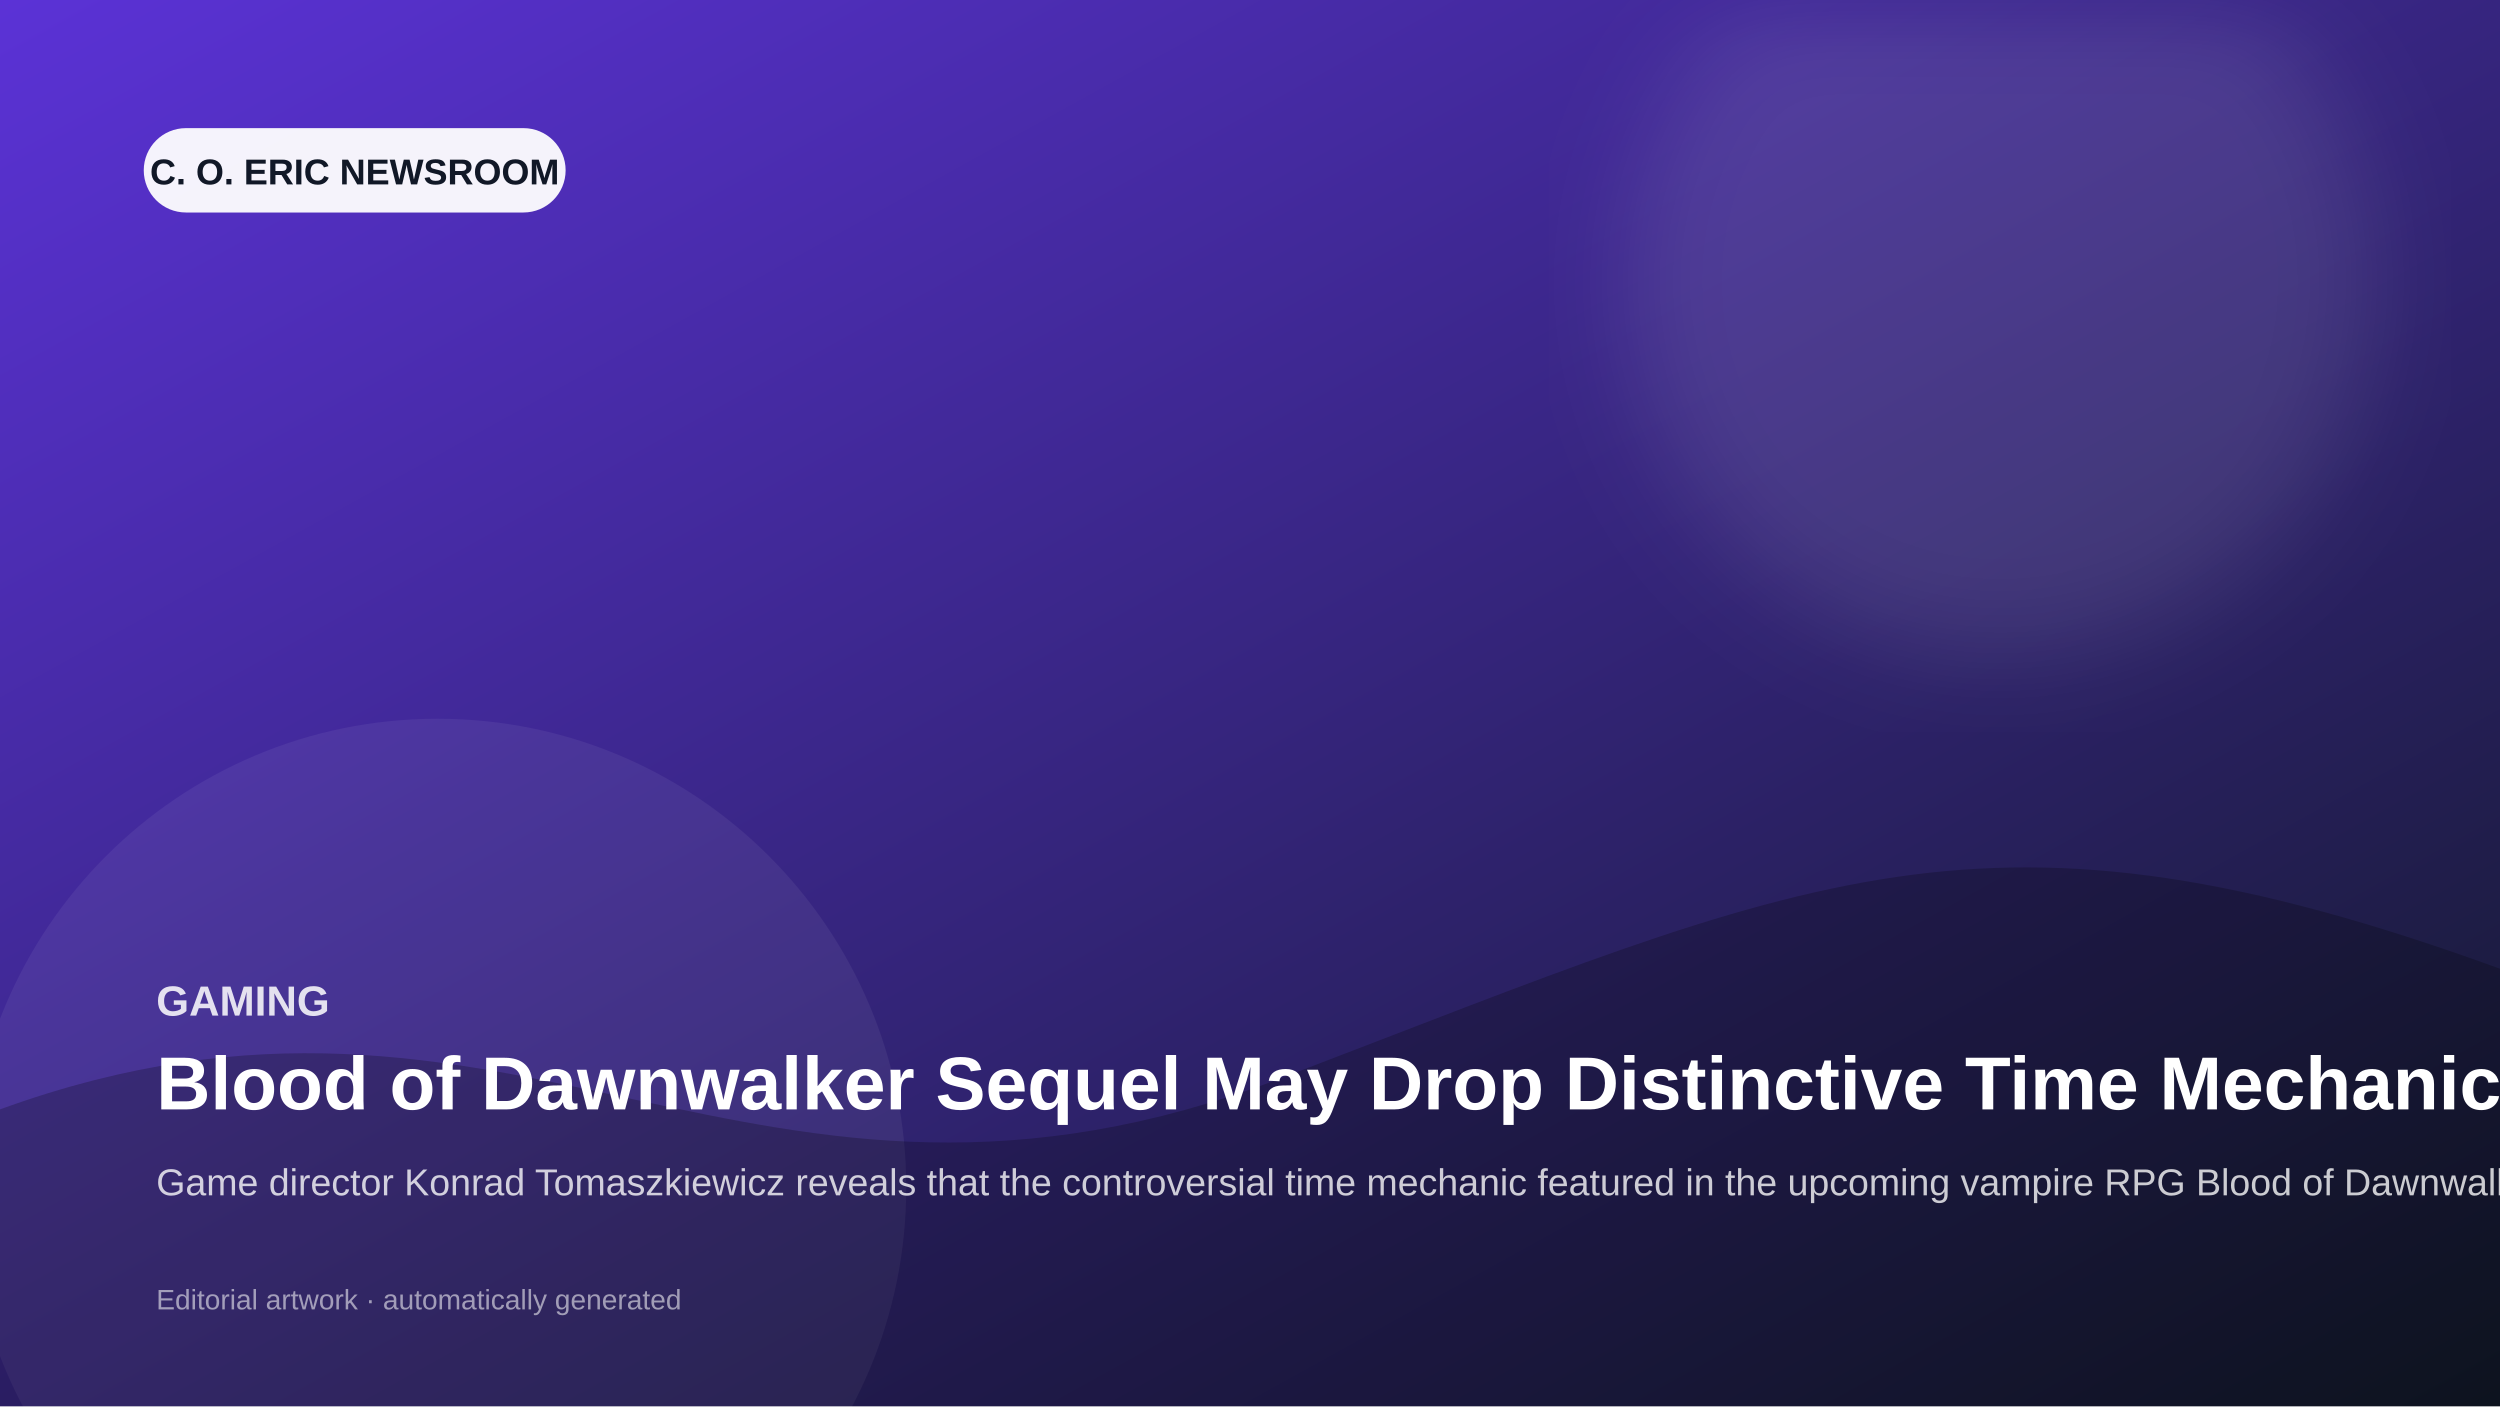
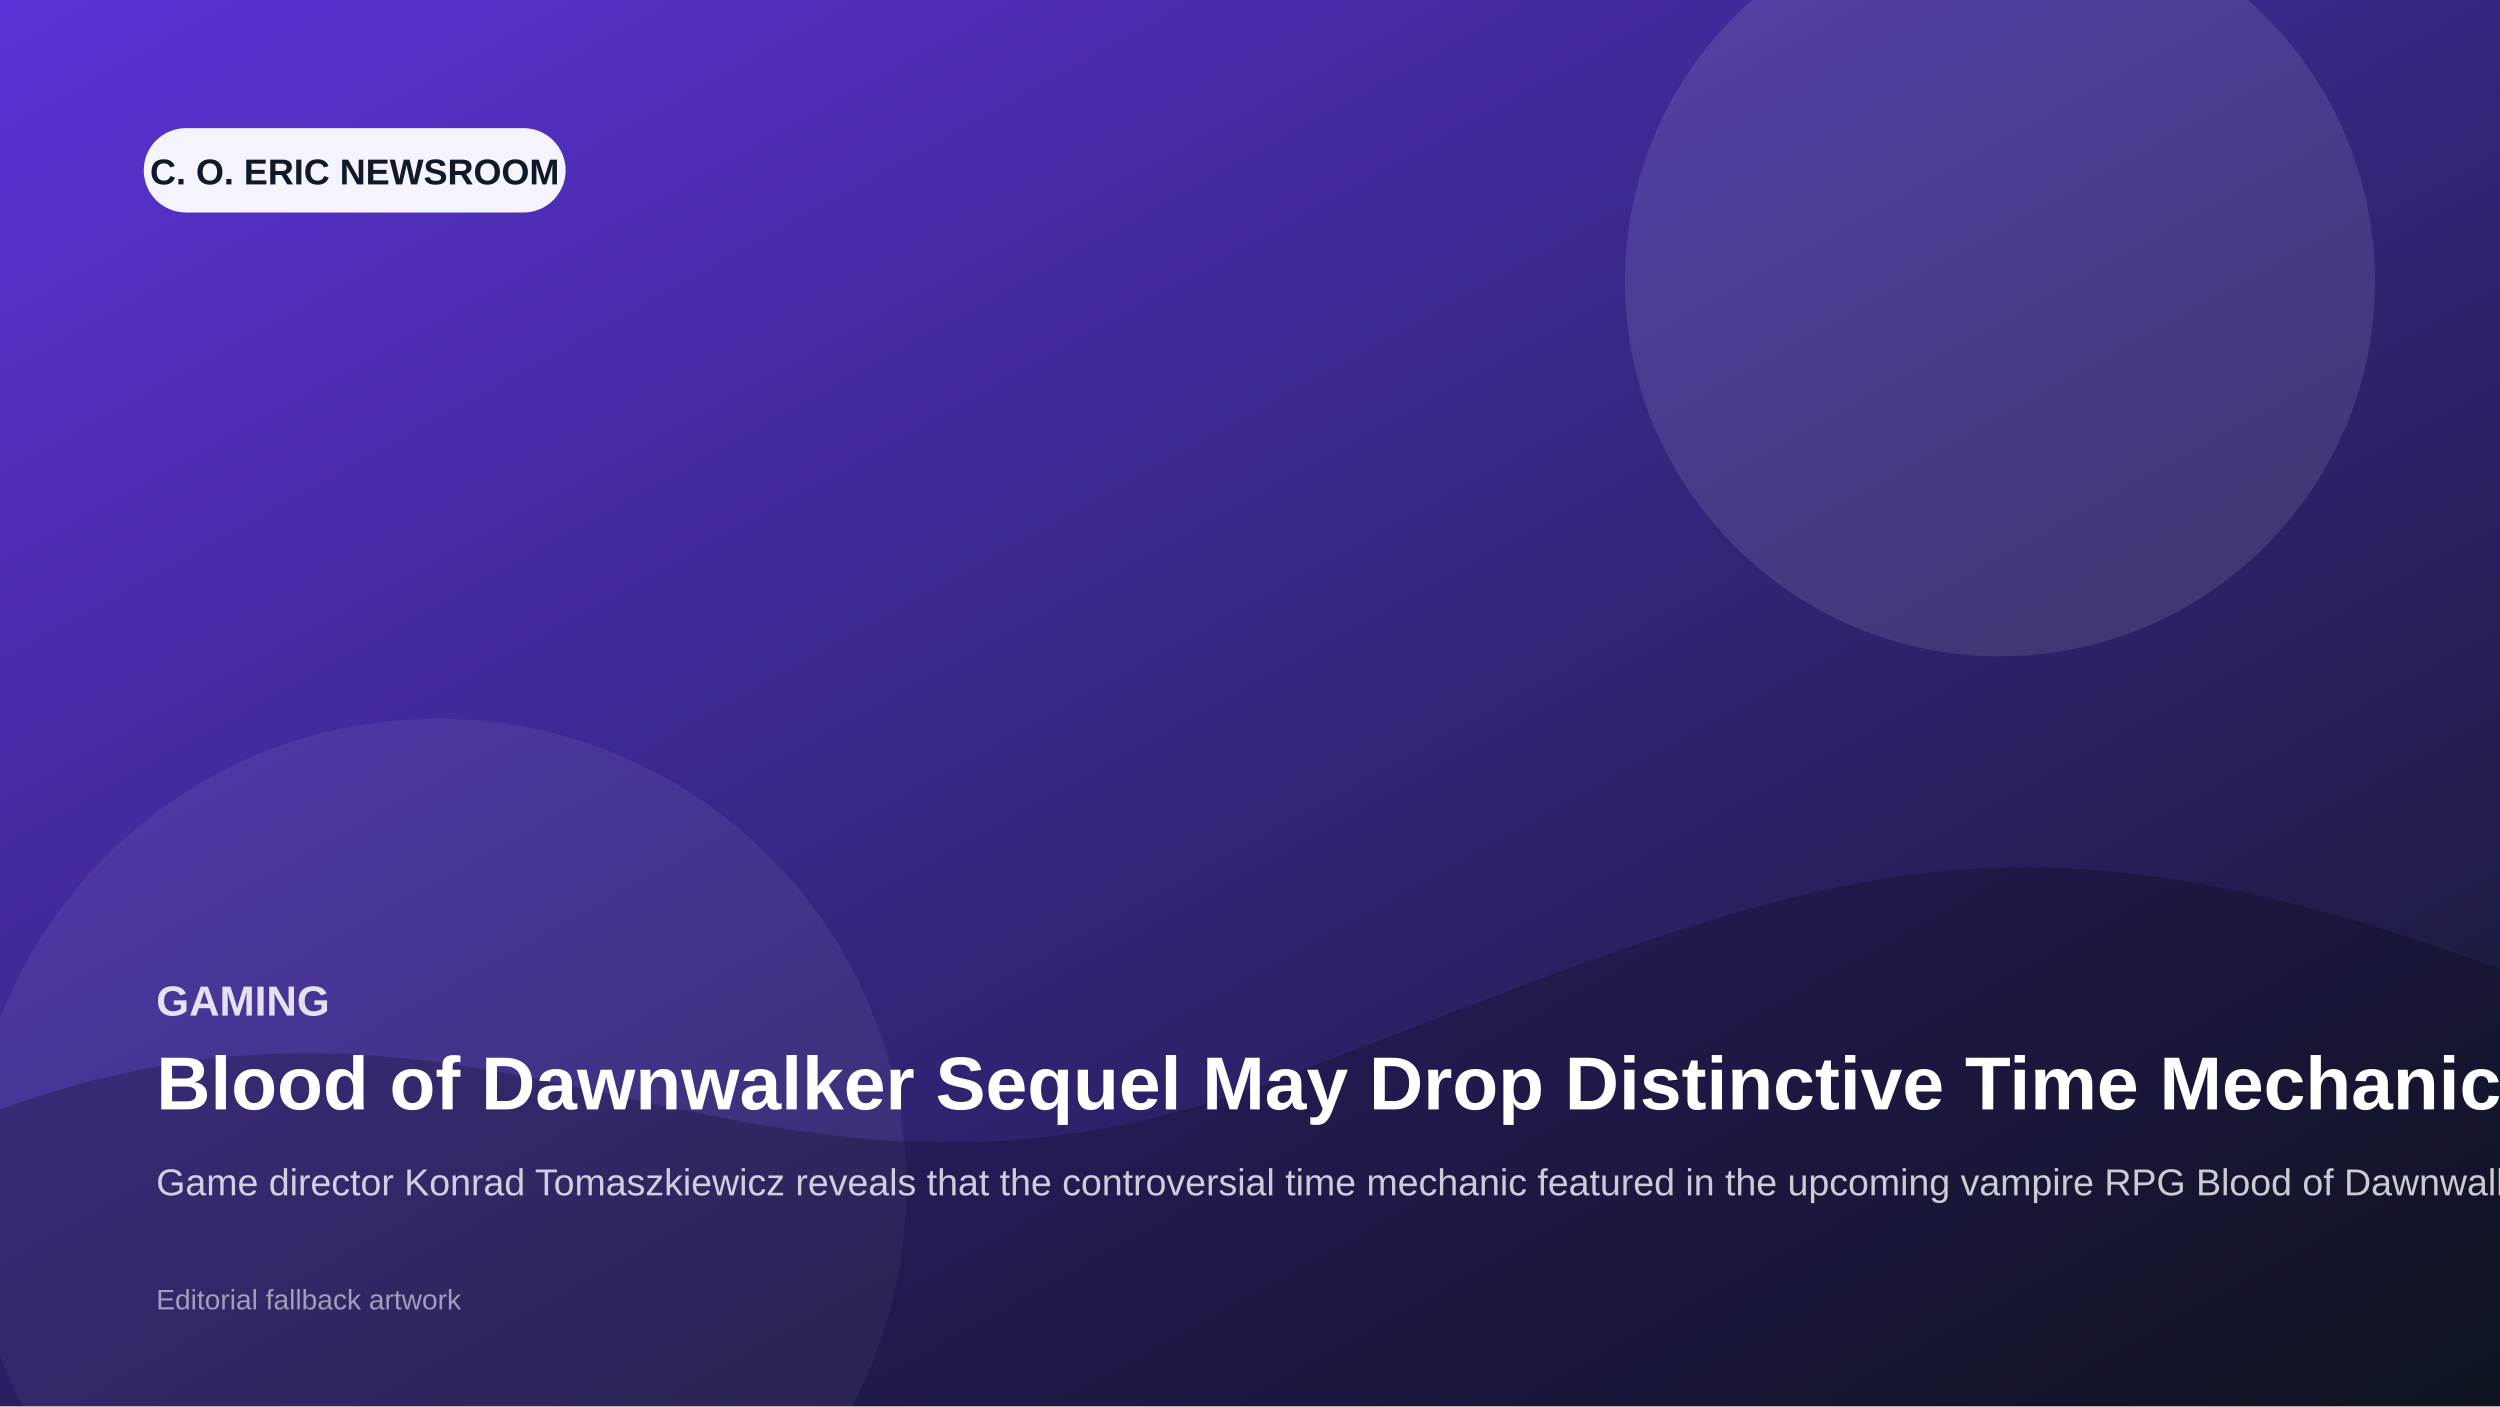
<svg xmlns="http://www.w3.org/2000/svg" viewBox="0 0 1600 900" role="img" aria-labelledby="t d">
  <defs>
    <linearGradient id="bg" x1="0" y1="0" x2="1" y2="1">
      <stop offset="0" stop-color="rgb(91,50,214)" />
      <stop offset="1" stop-color="#111827" />
    </linearGradient>
-     <filter id="glow">
-       <feGaussianBlur stdDeviation="32" />
-     </filter>
  </defs>
  <rect width="1600" height="900" fill="url(#bg)" />
-   <circle cx="1280" cy="180" r="240" fill="#fff" opacity=".10" filter="url(#glow)" />
+   <circle cx="1280" cy="180" r="240" fill="#fff" opacity=".10" />
  <circle cx="280" cy="760" r="300" fill="#fff" opacity=".06" />
  <path d="M0 710 C330 590 480 820 820 690 S1270 500 1600 620 V900 H0Z" fill="#000" opacity=".22" />
  <rect x="92" y="82" width="270" height="54" rx="27" fill="#fff" opacity=".94" />
  <text x="227" y="118" text-anchor="middle" font-family="Arial,Helvetica,sans-serif" font-size="23" font-weight="700" fill="#111827">C. O. ERIC NEWSROOM</text>
-   <text x="100" y="650" font-family="Arial,Helvetica,sans-serif" font-size="27" font-weight="800" fill="#fff" opacity=".85">GAMING</text>
-   <text id="t" x="100" y="710" font-family="Arial,Helvetica,sans-serif" font-size="48" font-weight="800" fill="#fff">Blood of Dawnwalker Sequel May Drop Distinctive Time Mechanic</text>
+   <text id="t" x="100" y="650" font-family="Arial,Helvetica,sans-serif" font-size="27" font-weight="800" fill="#fff" opacity=".85">GAMING</text>
+   <text x="100" y="710" font-family="Arial,Helvetica,sans-serif" font-size="48" font-weight="800" fill="#fff">Blood of Dawnwalker Sequel May Drop Distinctive Time Mechanic</text>
  <text id="d" x="100" y="765" font-family="Arial,Helvetica,sans-serif" font-size="24" fill="#fff" opacity=".78">Game director Konrad Tomaszkiewicz reveals that the controversial time mechanic featured in the upcoming vampire RPG Blood of Dawnwalker might not return in a potential sequel.</text>
-   <text x="100" y="838" font-family="Arial,Helvetica,sans-serif" font-size="18" fill="#fff" opacity=".55">Editorial artwork · automatically generated</text>
+   <text x="100" y="838" font-family="Arial,Helvetica,sans-serif" font-size="18" fill="#fff" opacity=".55">Editorial fallback artwork</text>
</svg>
